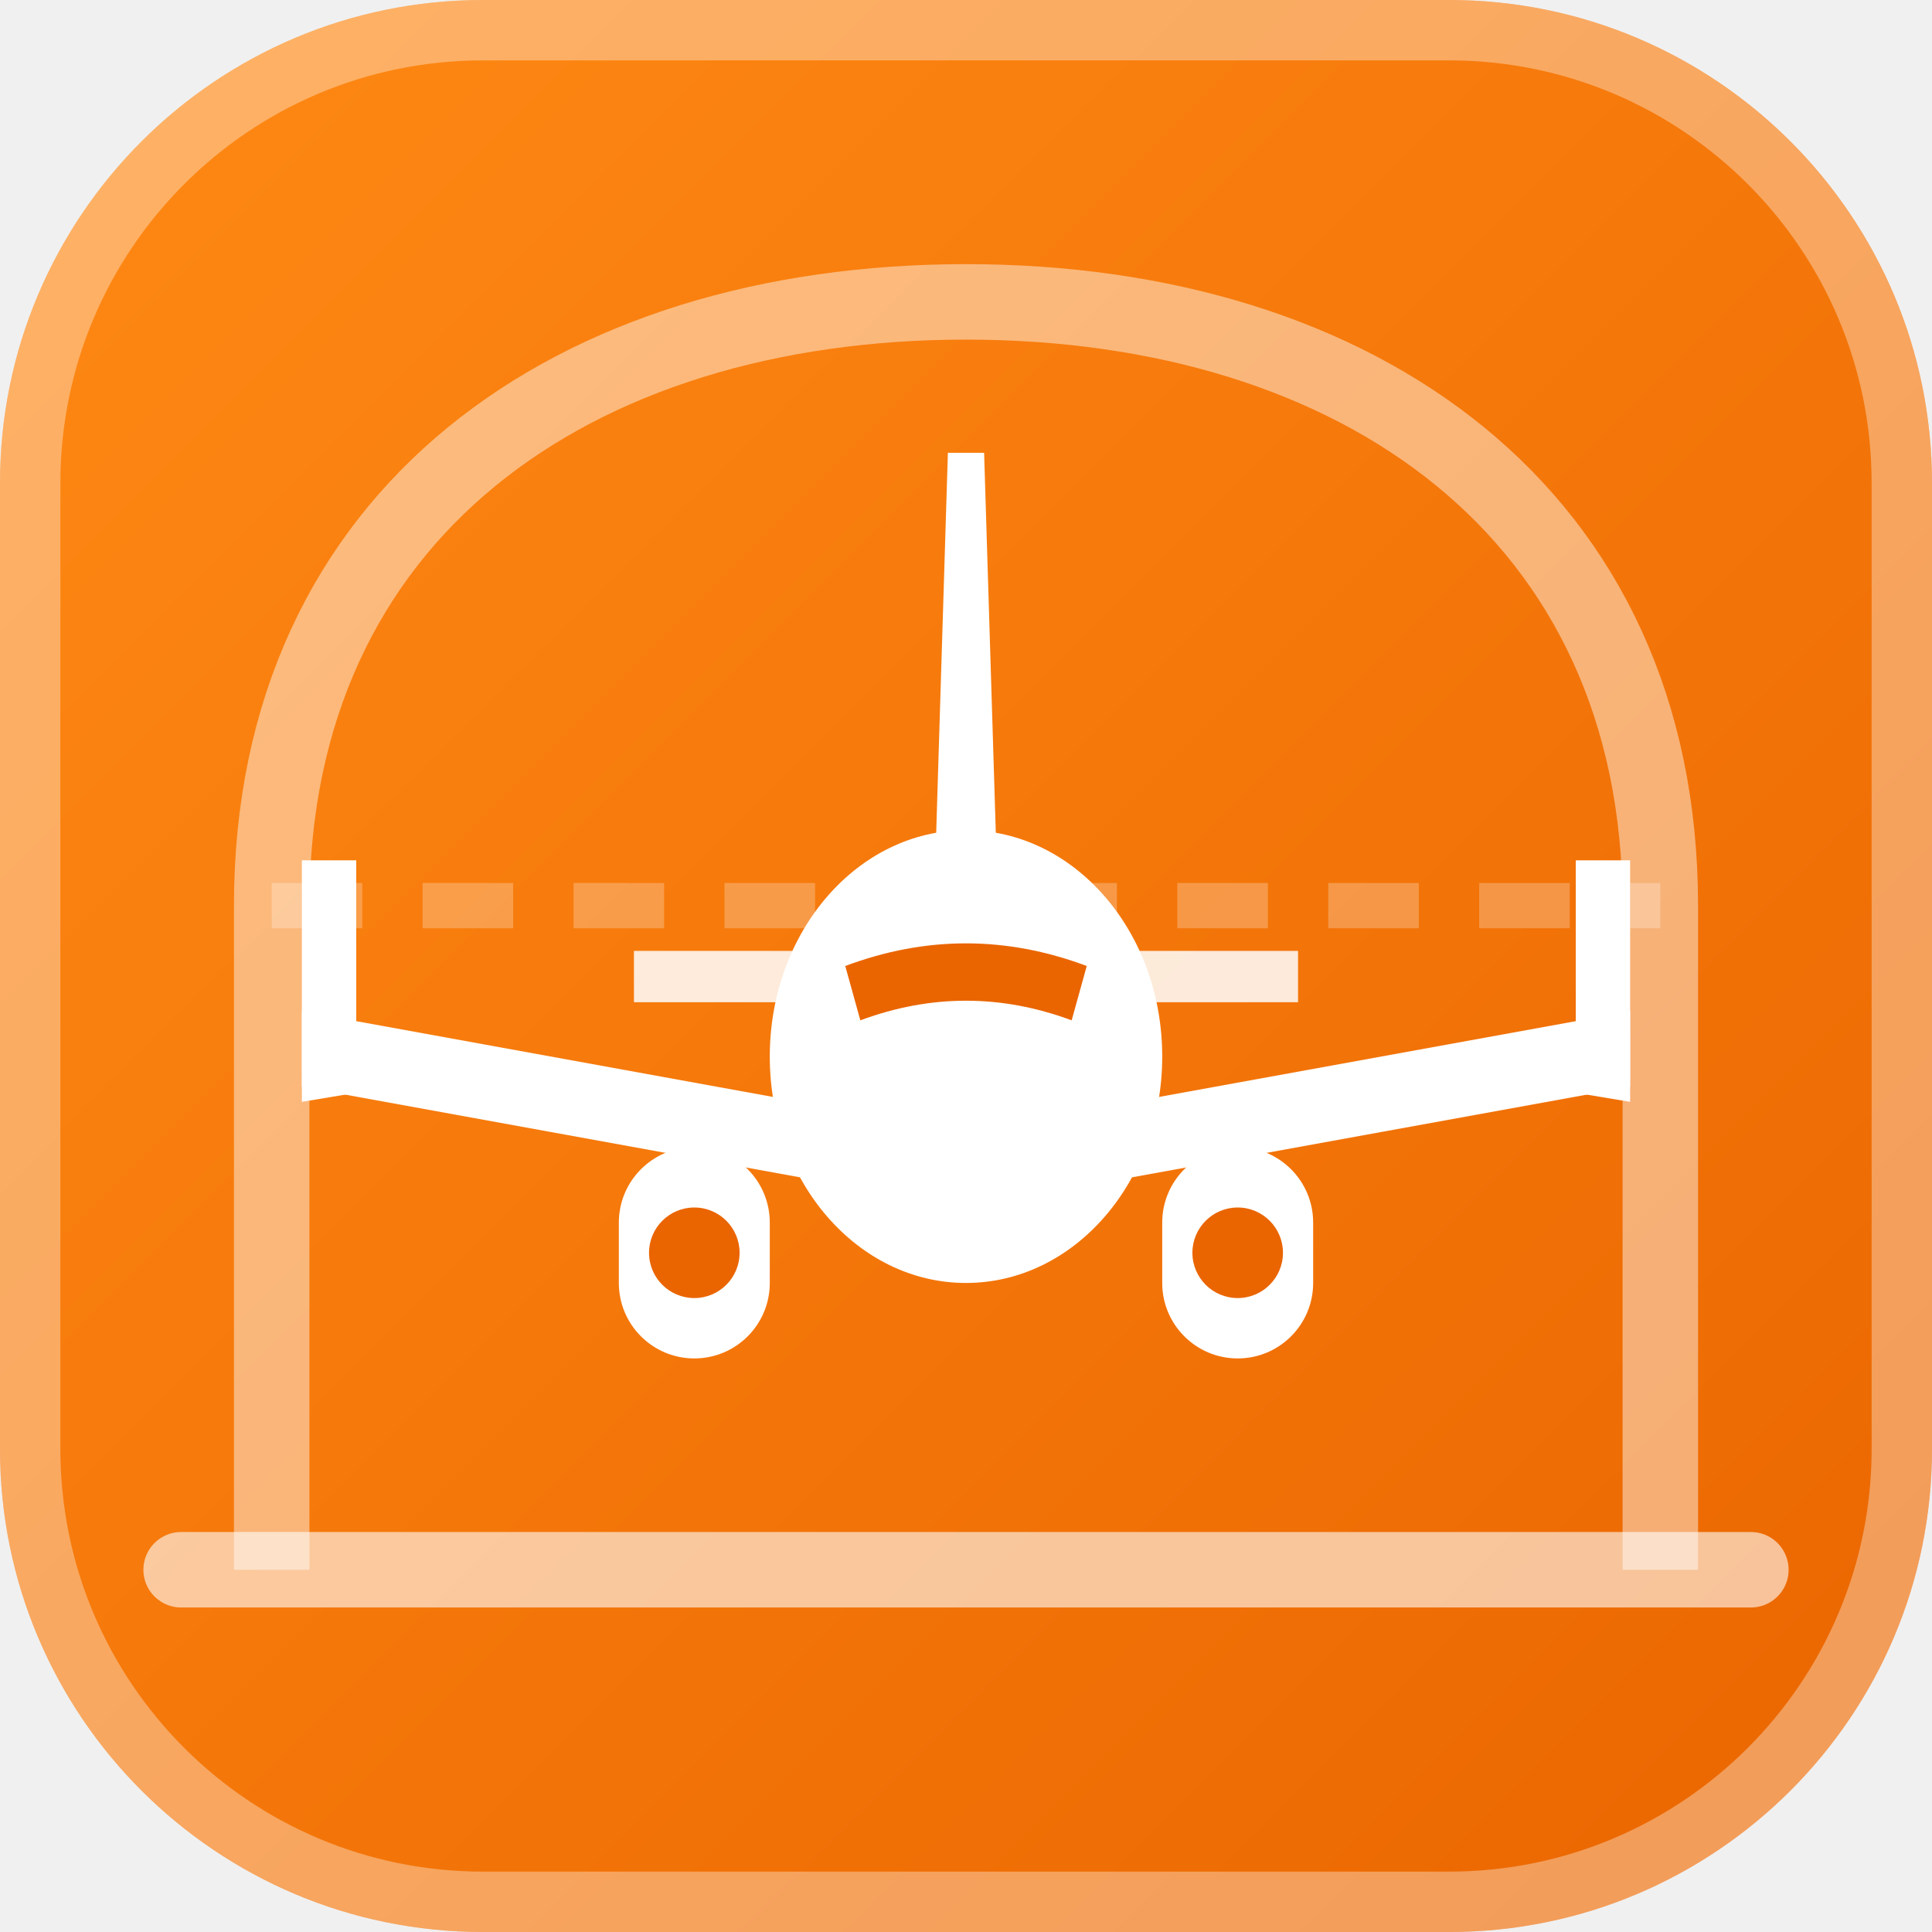
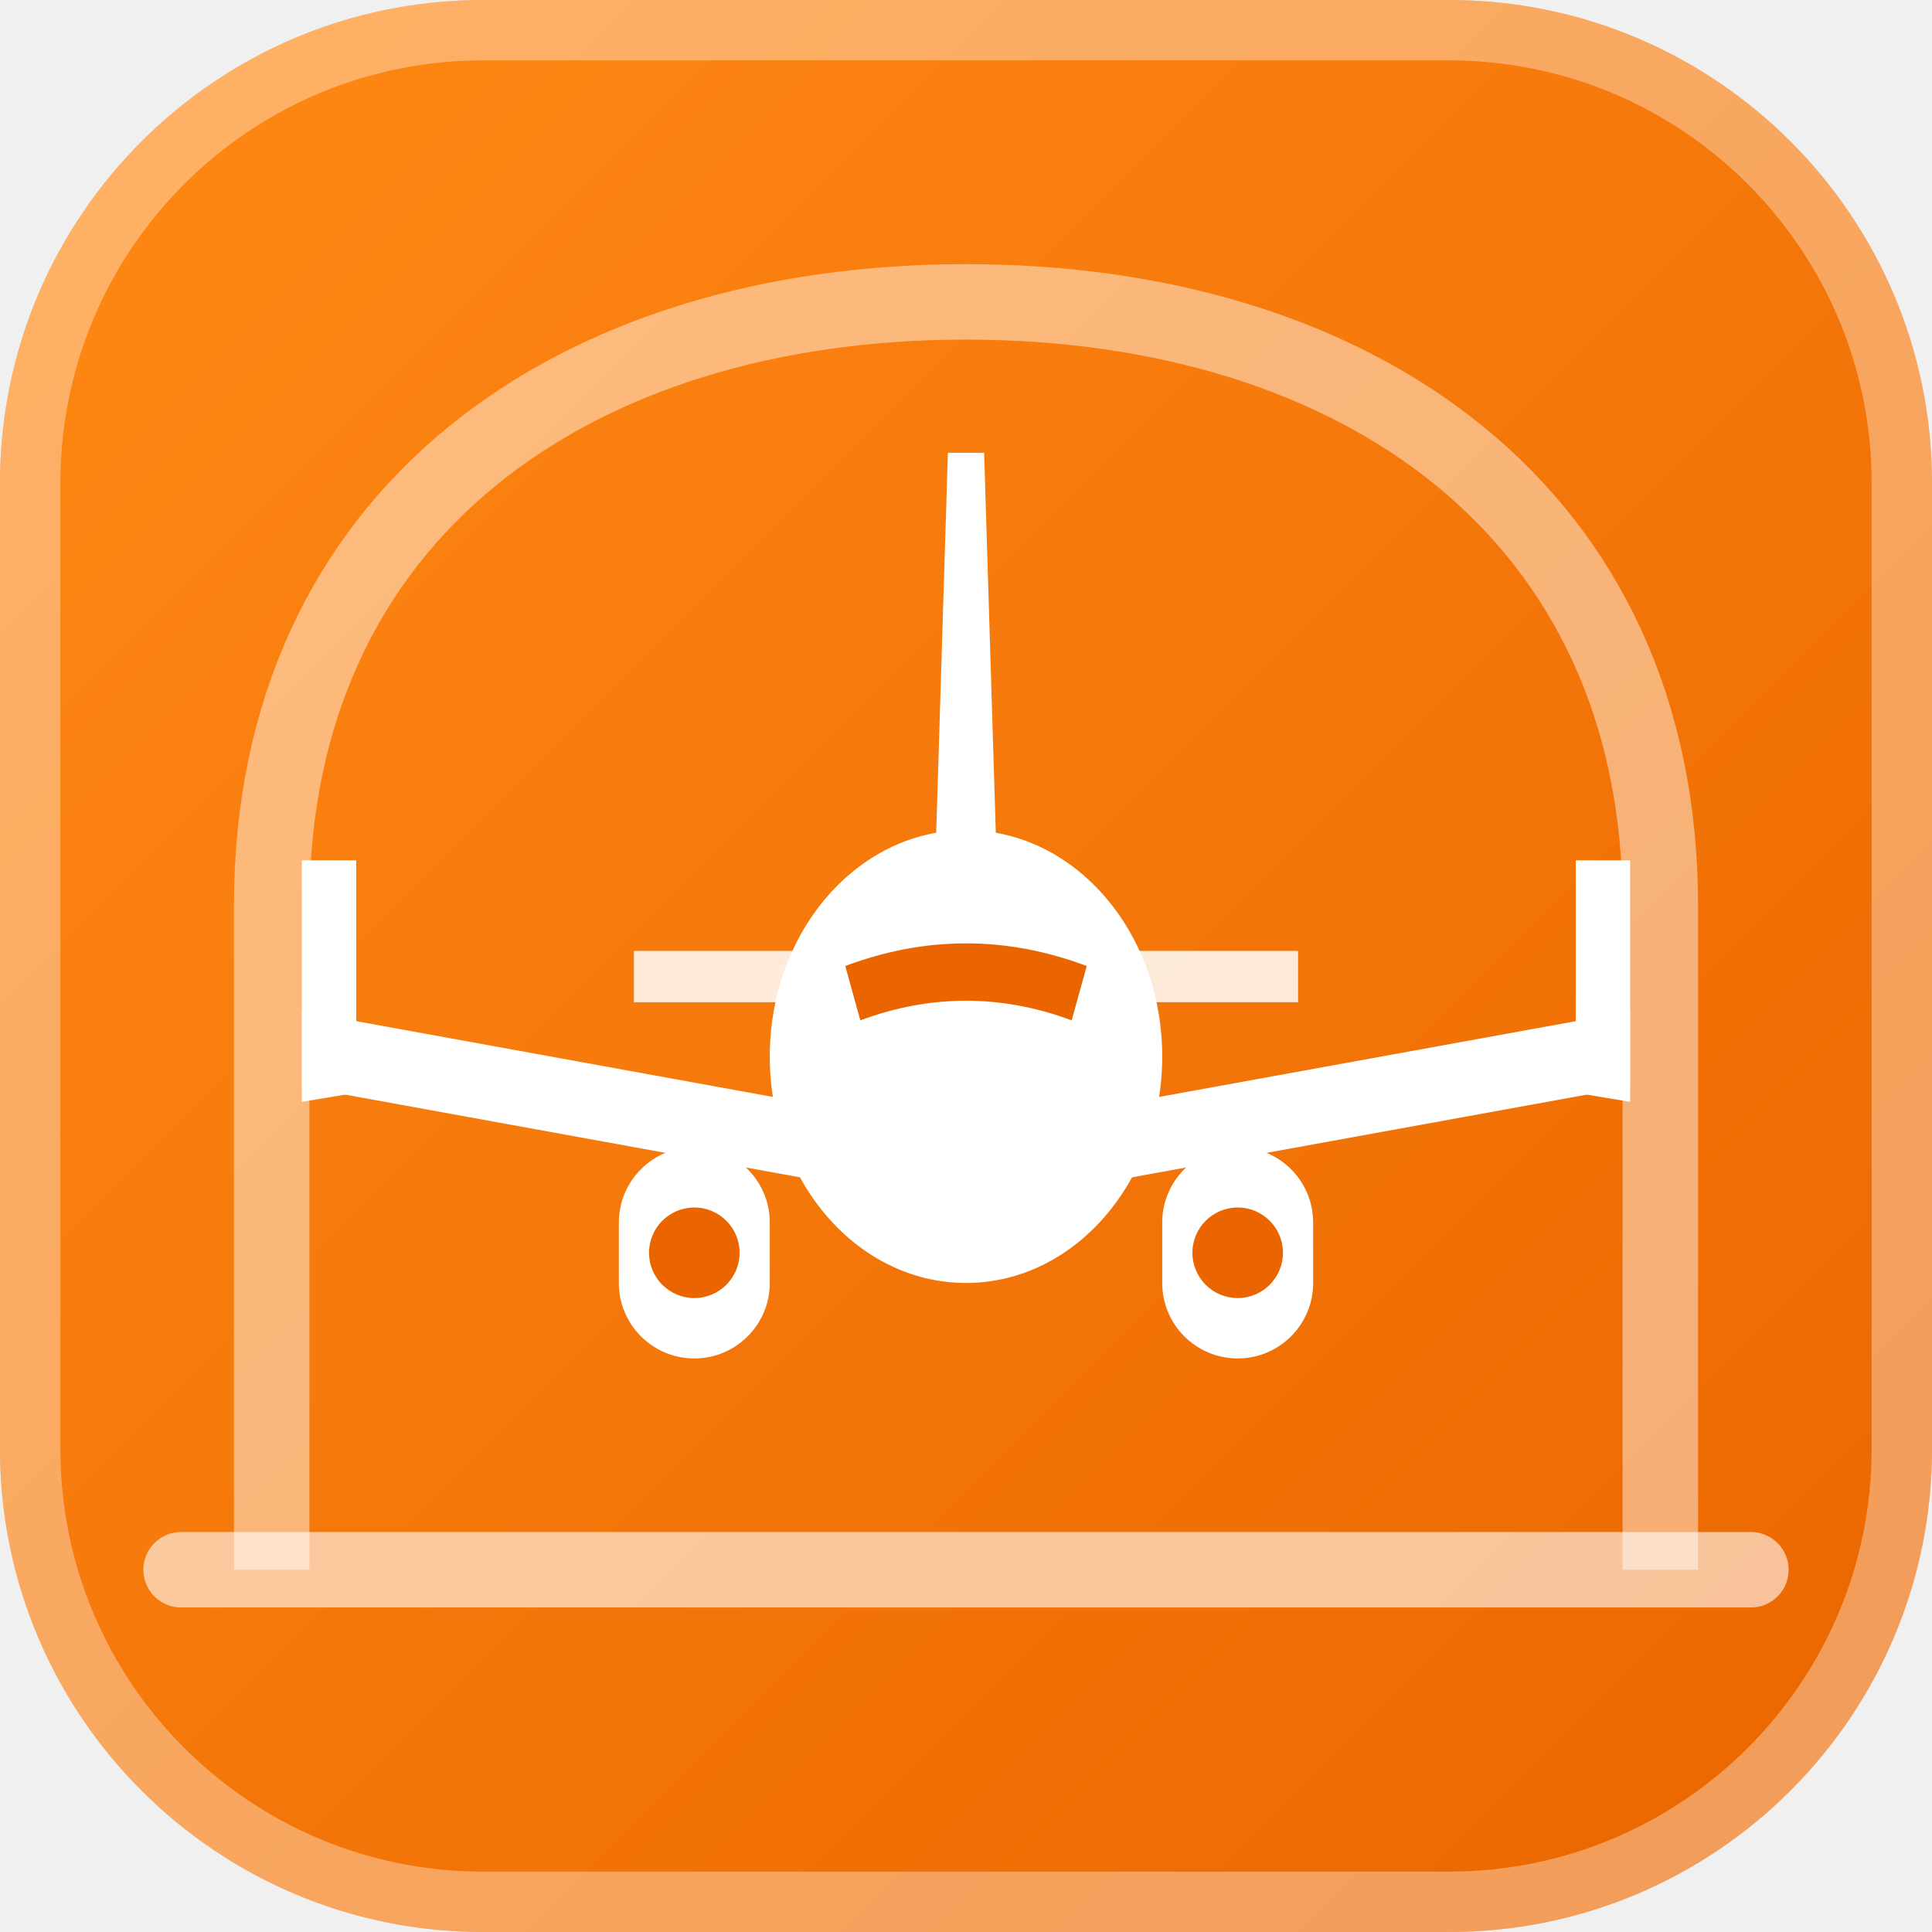
<svg xmlns="http://www.w3.org/2000/svg" viewBox="0 0 64 64">
  <defs>
    <linearGradient id="brandGrad" x1="0%" y1="0%" x2="100%" y2="100%">
      <stop offset="0%" stop-color="#FF8A15" />
      <stop offset="100%" stop-color="#EA6500" />
    </linearGradient>
  </defs>
  <rect width="64" height="64" rx="16" fill="url(#brandGrad)" />
  <rect x="1" y="1" width="62" height="62" rx="15" fill="none" stroke="#FFFFFF" stroke-opacity="0.35" stroke-width="2" />
  <path d="M 9 52 L 9 30 C 9 17 19 10 32 10 C 45 10 55 17 55 30 L 55 52" stroke="#FFFFFF" stroke-opacity="0.45" stroke-width="2.5" stroke-linejoin="round" fill="none" />
  <line x1="6" y1="52" x2="58" y2="52" stroke="#FFFFFF" stroke-opacity="0.6" stroke-width="2.5" stroke-linecap="round" />
-   <line x1="9" y1="30" x2="55" y2="30" stroke="#FFFFFF" stroke-opacity="0.25" stroke-width="1.5" stroke-dasharray="3 2" />
  <path d="M 31 28 L 31.4 15 L 32.6 15 L 33 28 Z" fill="#FFFFFF" />
  <path d="M 21 31.5 L 43 31.5 L 43 33.2 L 21 33.2 Z" fill="#FFFFFF" fill-opacity="0.85" />
  <path d="M 10 33.5 L 32 37.5 L 54 33.5 L 54 36 L 32 40 L 10 36 Z" fill="#FFFFFF" />
  <path d="M 10 36.5 L 10 28.5 L 11.8 28.5 L 11.8 36.2 Z" fill="#FFFFFF" />
  <path d="M 54 36.5 L 54 28.5 L 52.2 28.5 L 52.2 36.2 Z" fill="#FFFFFF" />
  <rect x="20.5" y="38" width="5" height="7" rx="2.5" fill="#FFFFFF" />
  <circle cx="23" cy="41.5" r="1.5" fill="#EA6500" />
  <rect x="38.5" y="38" width="5" height="7" rx="2.5" fill="#FFFFFF" />
  <circle cx="41" cy="41.5" r="1.5" fill="#EA6500" />
  <ellipse cx="32" cy="35" rx="6.5" ry="7.5" fill="#FFFFFF" />
  <path d="M 28 32 Q 32 30.5 36 32 L 35.5 33.8 Q 32 32.5 28.5 33.8 Z" fill="#EA6500" />
</svg>
